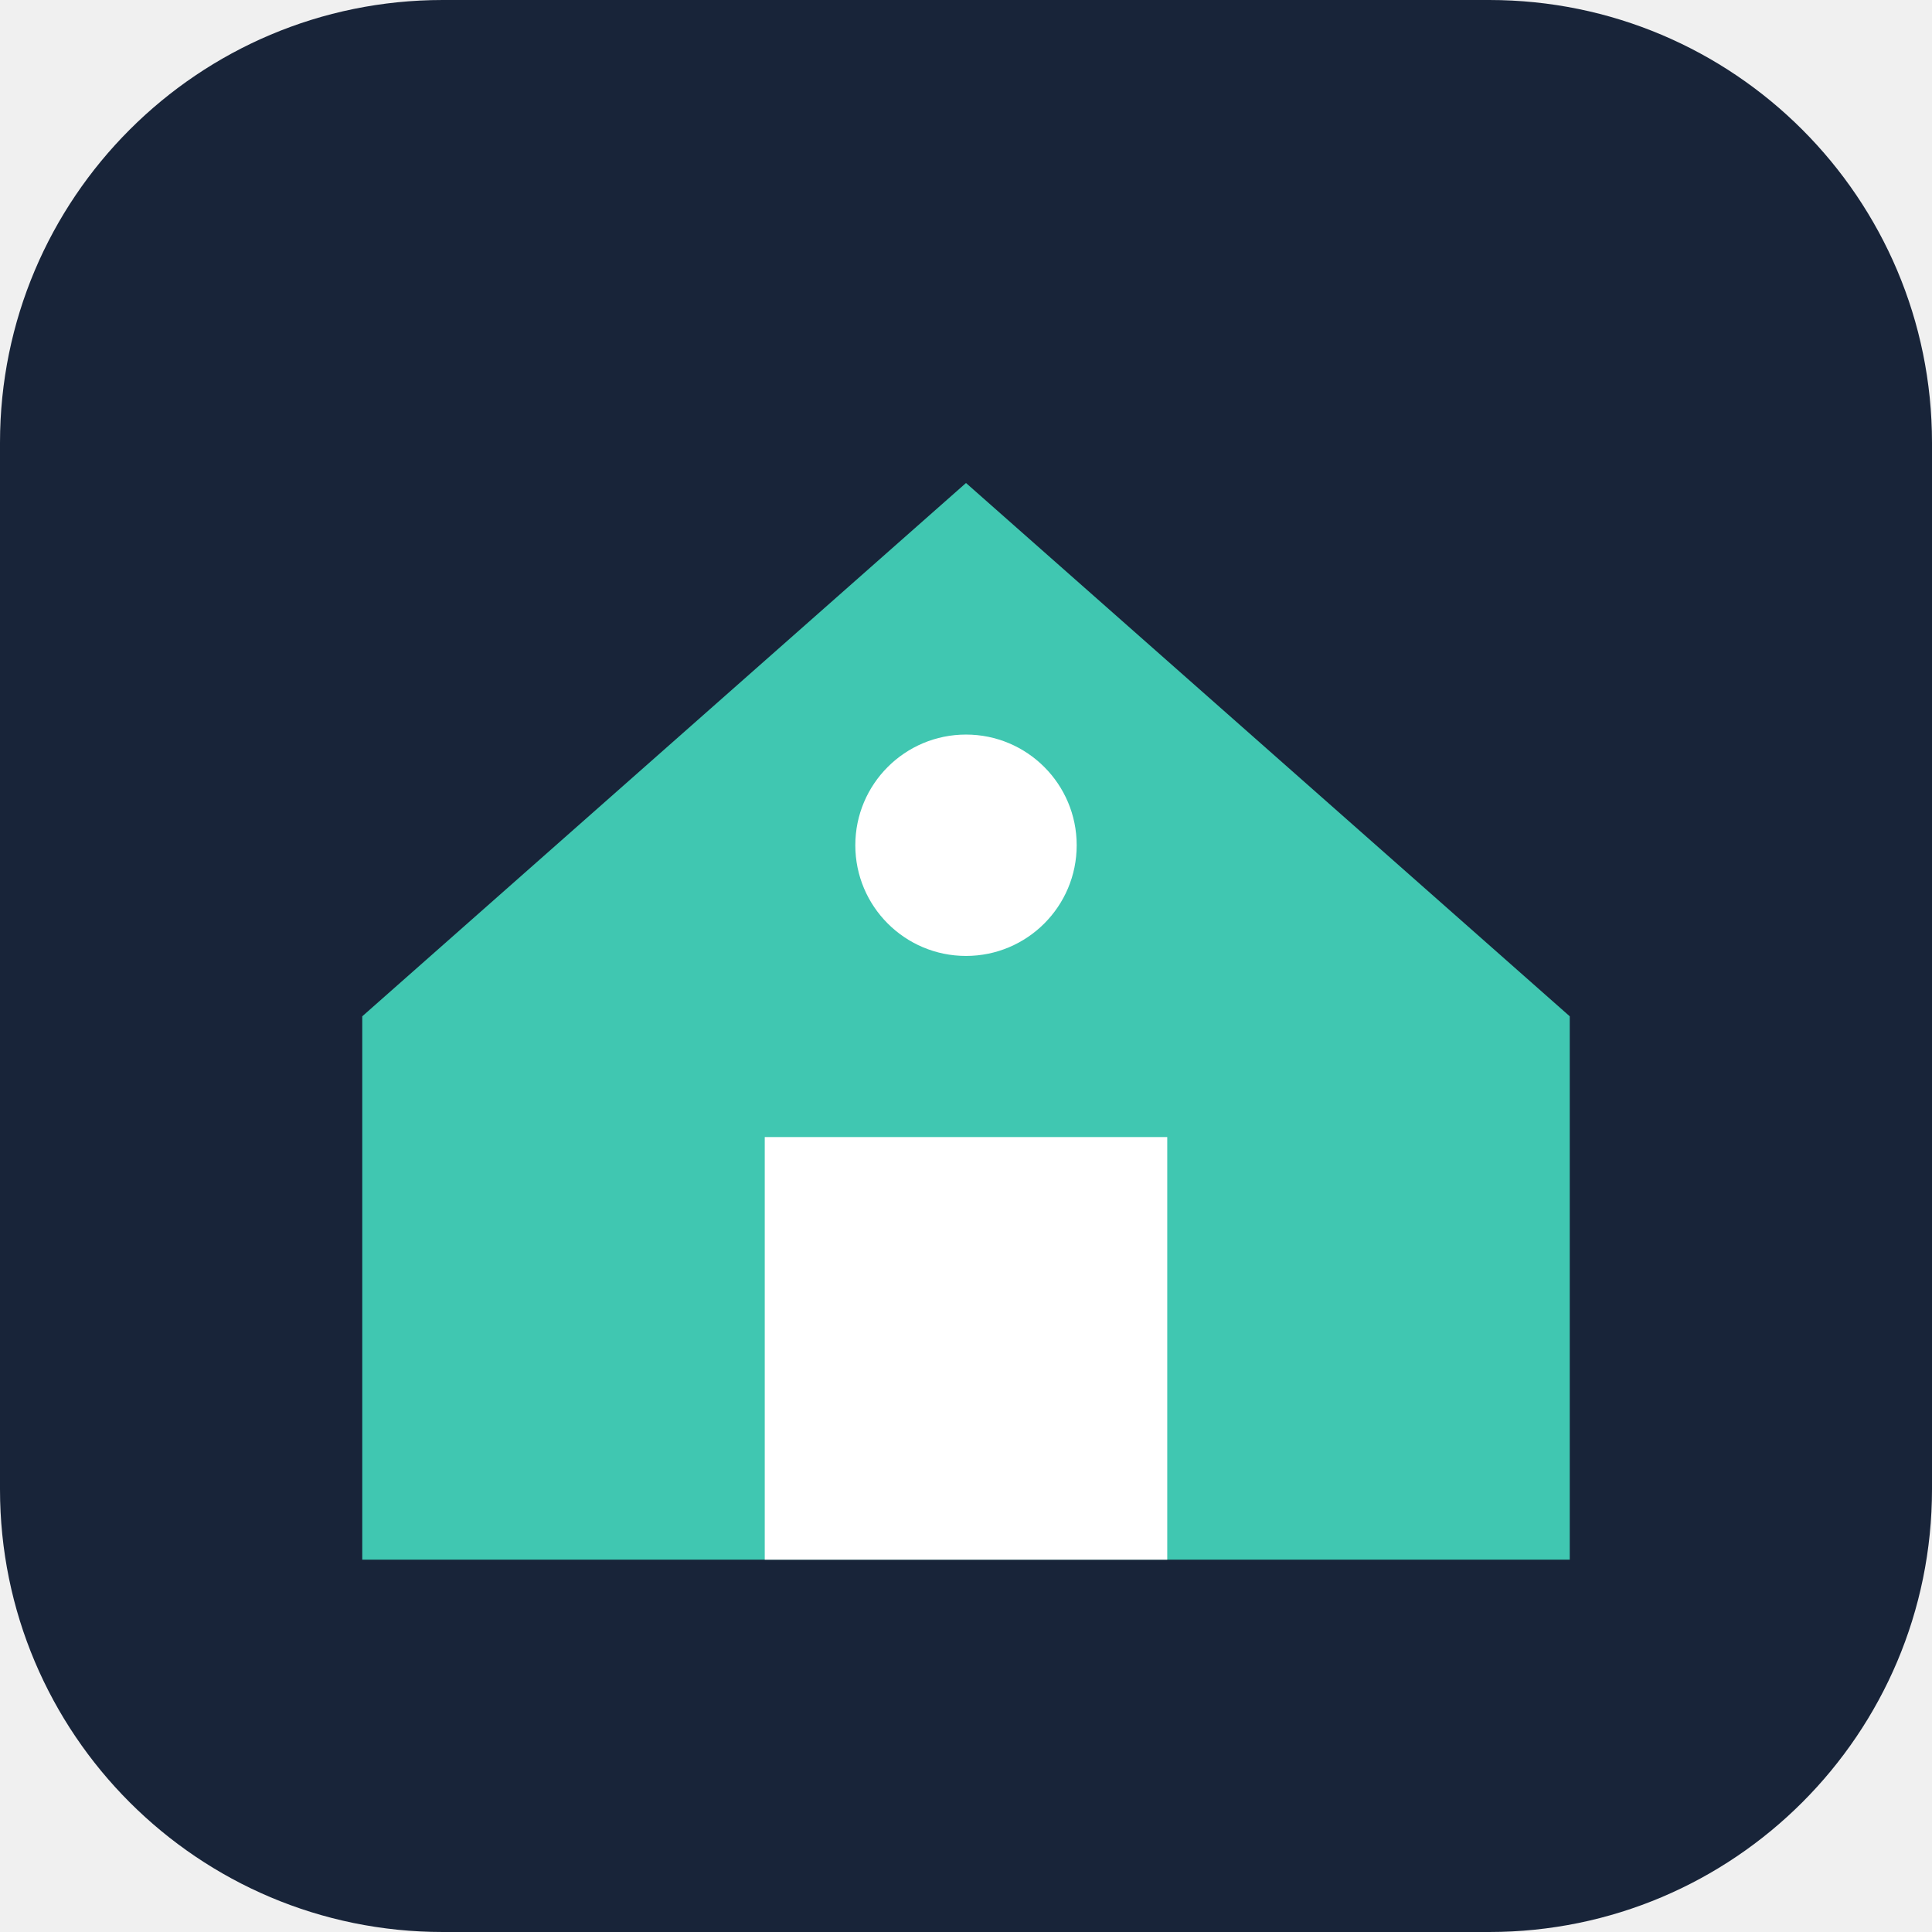
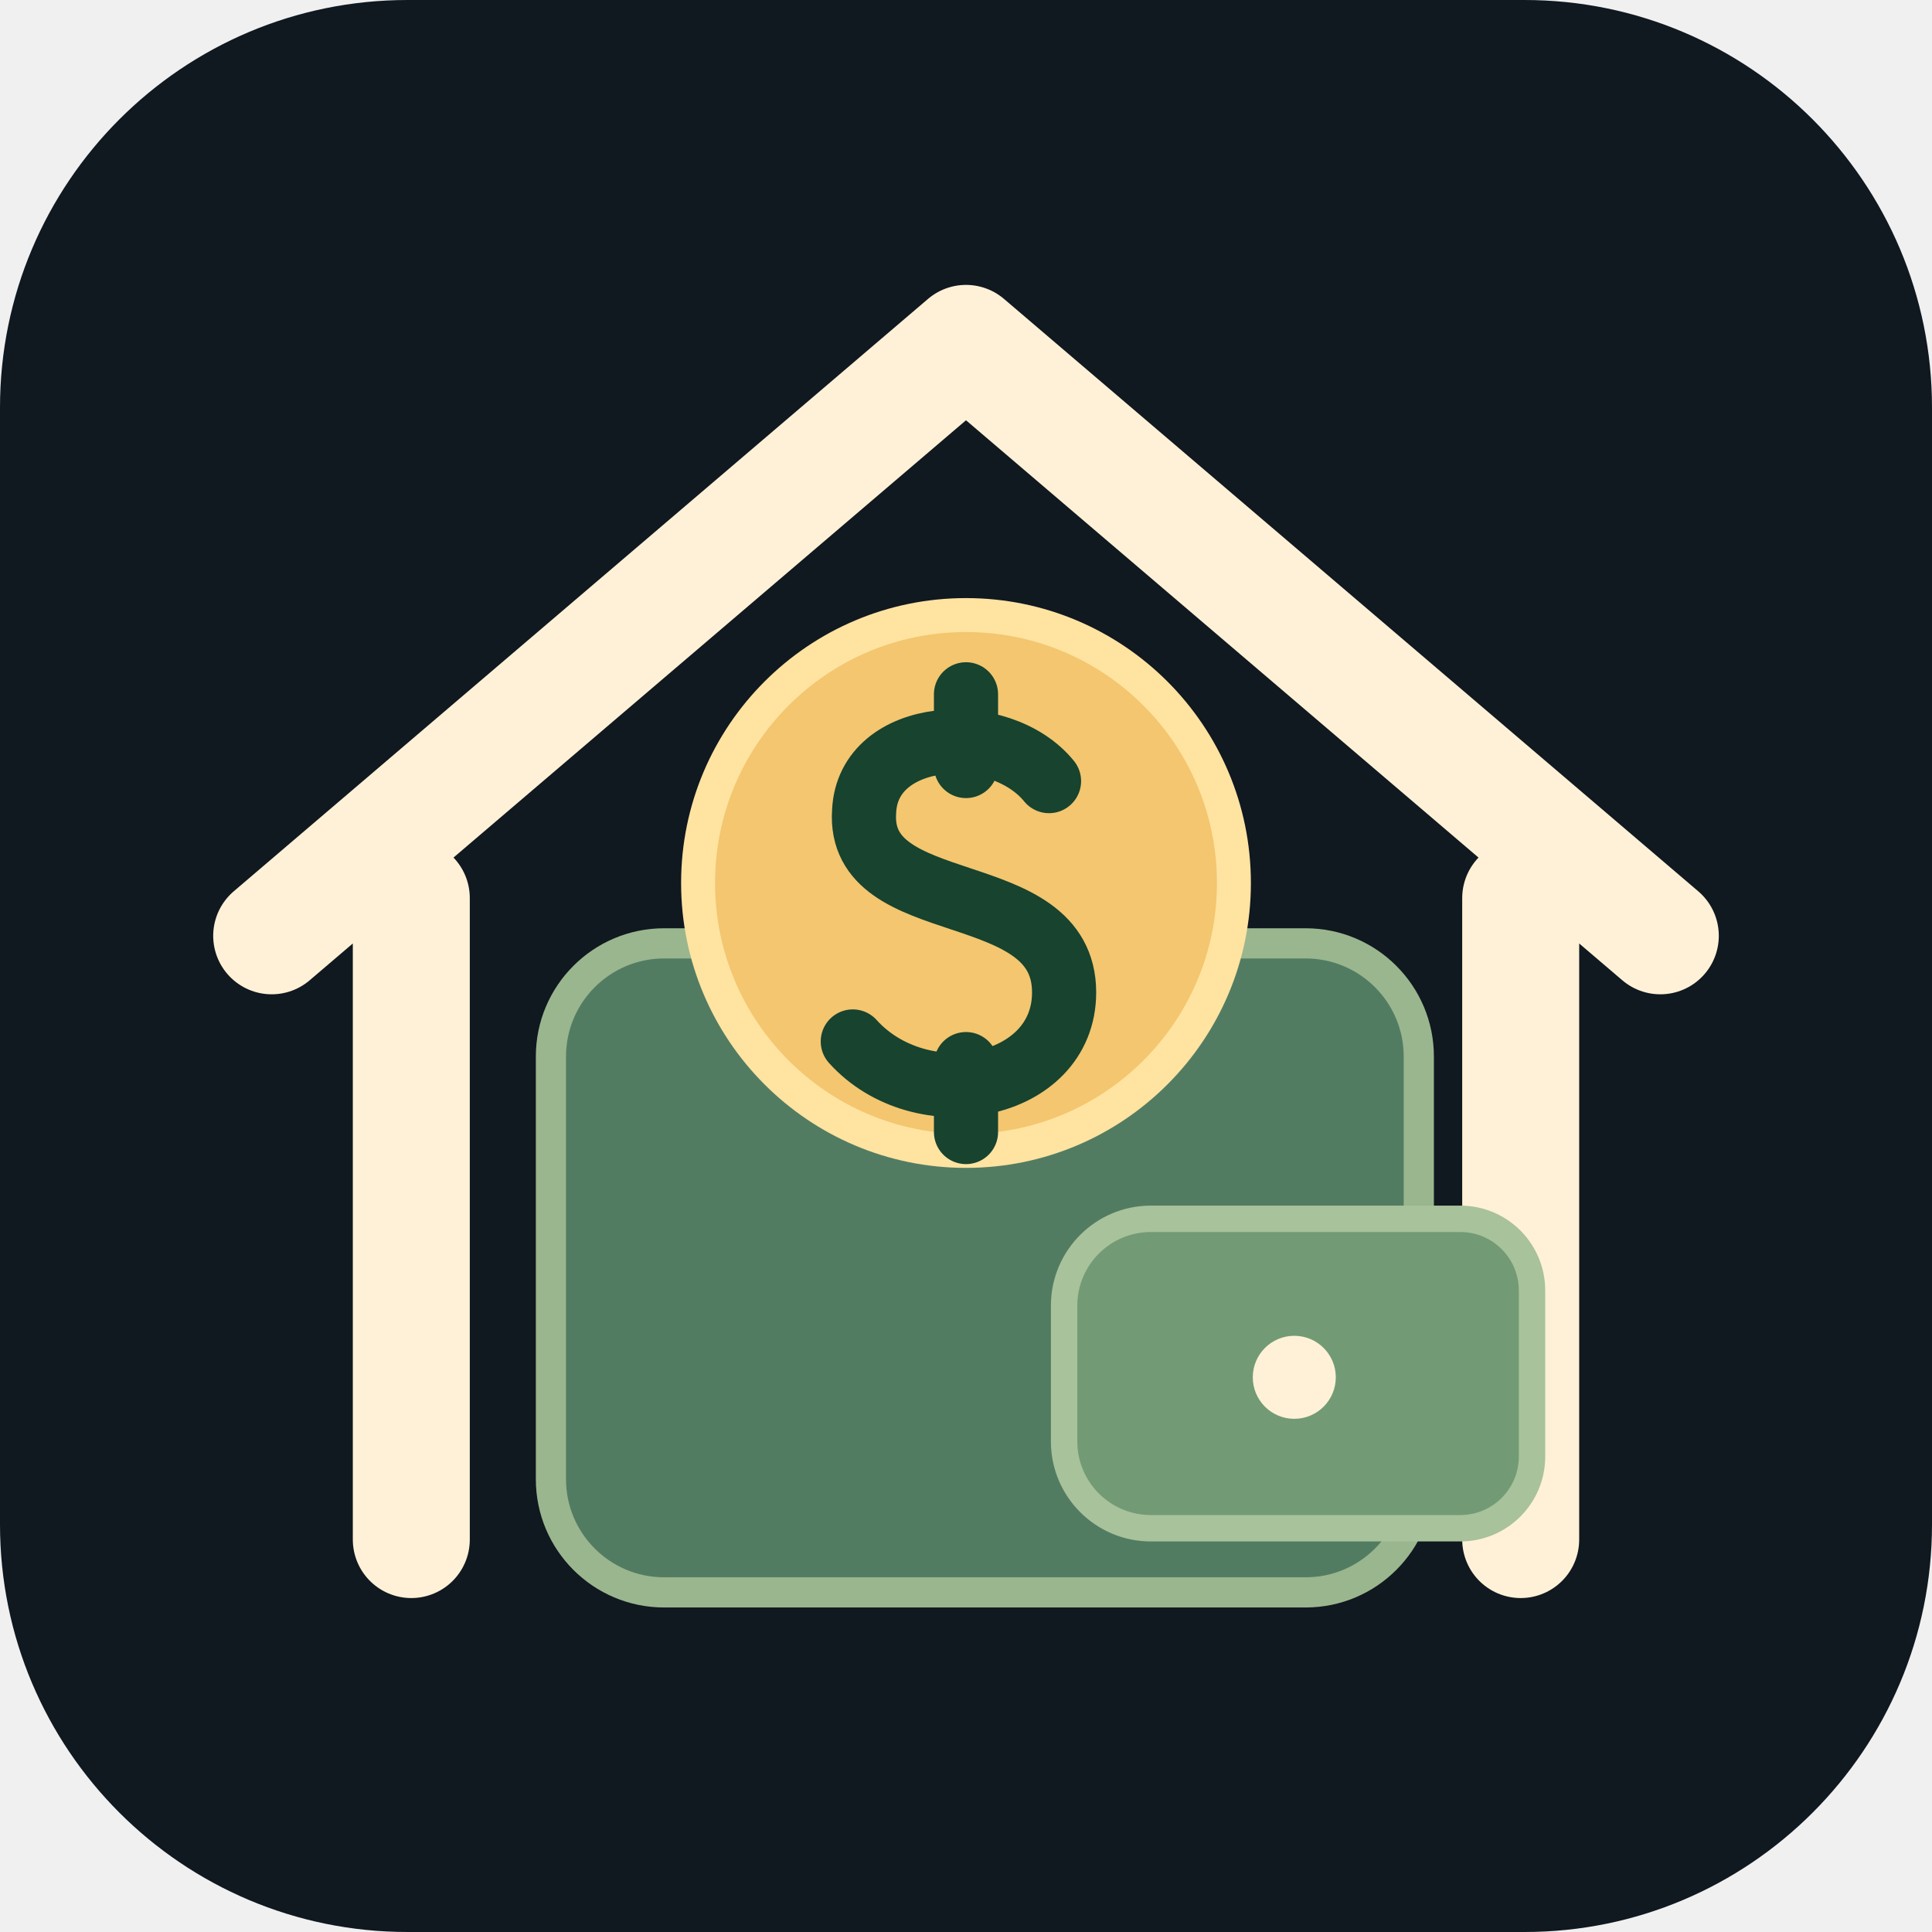
- <svg xmlns="http://www.w3.org/2000/svg" viewBox="0 0 192 192">
-   <rect width="192" height="192" rx="44" fill="#182439" />
-   <path d="M36 101L96 48l60 53v54H36z" fill="#40c7b1" />
-   <path d="M76 155v-42h40v42" fill="#fff" />
-   <circle cx="96" cy="84" r="11" fill="#fff" />
+ <svg xmlns="http://www.w3.org/2000/svg" viewBox="0 0 512 512">
+   <rect width="512" height="512" rx="108" fill="#101820" />
+   <path d="M72 248 256 91l184 157M109 238v170m294-170v170" fill="none" stroke="#FFF1D7" stroke-width="31" stroke-linecap="round" stroke-linejoin="round" />
+   <rect x="146" y="250" width="230" height="172" rx="30" fill="#527C62" />
+   <rect x="146" y="250" width="230" height="172" rx="30" fill="none" stroke="#9AB68E" stroke-width="8" />
+   <circle cx="256" cy="234" r="71" fill="#F3C66F" stroke="#FFE3A1" stroke-width="9" />
+   <path d="M278 207c-13-16-48-14-49 8-2 29 53 17 53 48 0 26-38 33-56 13m30-92v19m0 79v18" stroke="#17432F" stroke-width="17" stroke-linecap="round" fill="none" />
+   <path d="M305 323h82a19 19 0 0 1 19 19v44a19 19 0 0 1-19 19h-82a23 23 0 0 1-23-23v-36a23 23 0 0 1 23-23z" fill="#729B75" stroke="#A8C29B" stroke-width="7" />
+   <circle cx="343" cy="365" r="11" fill="#FFF1D7" />
</svg>
